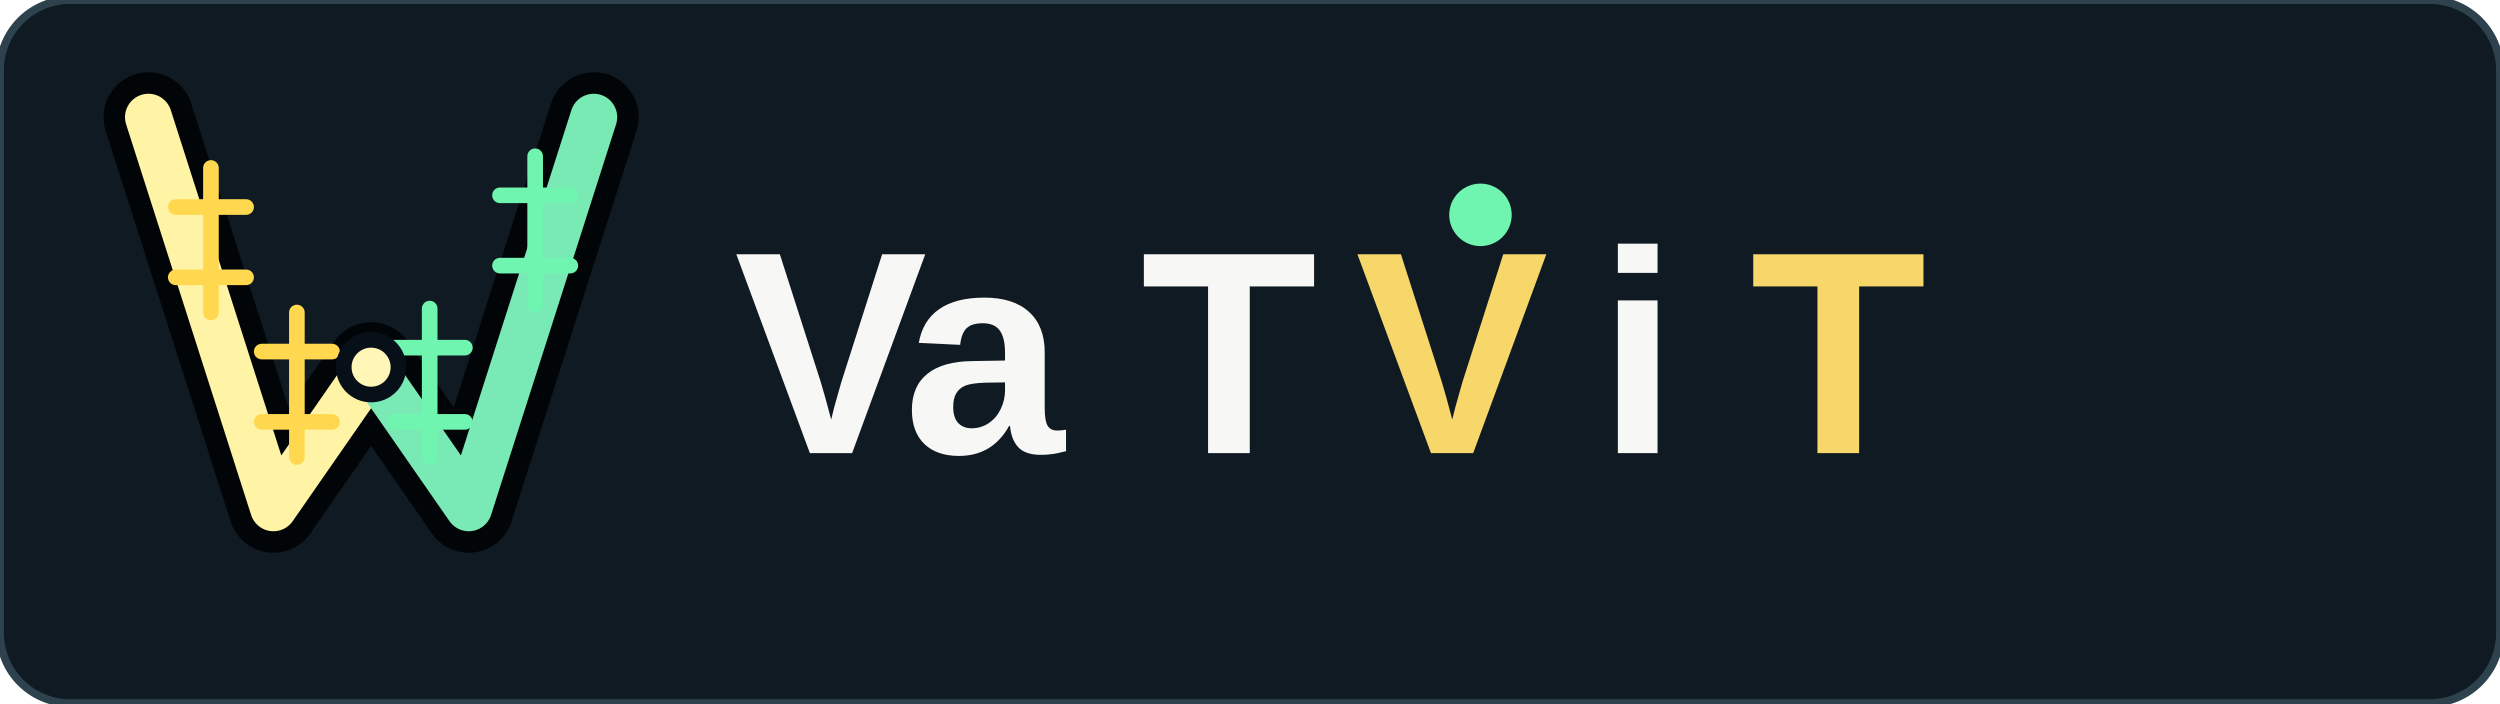
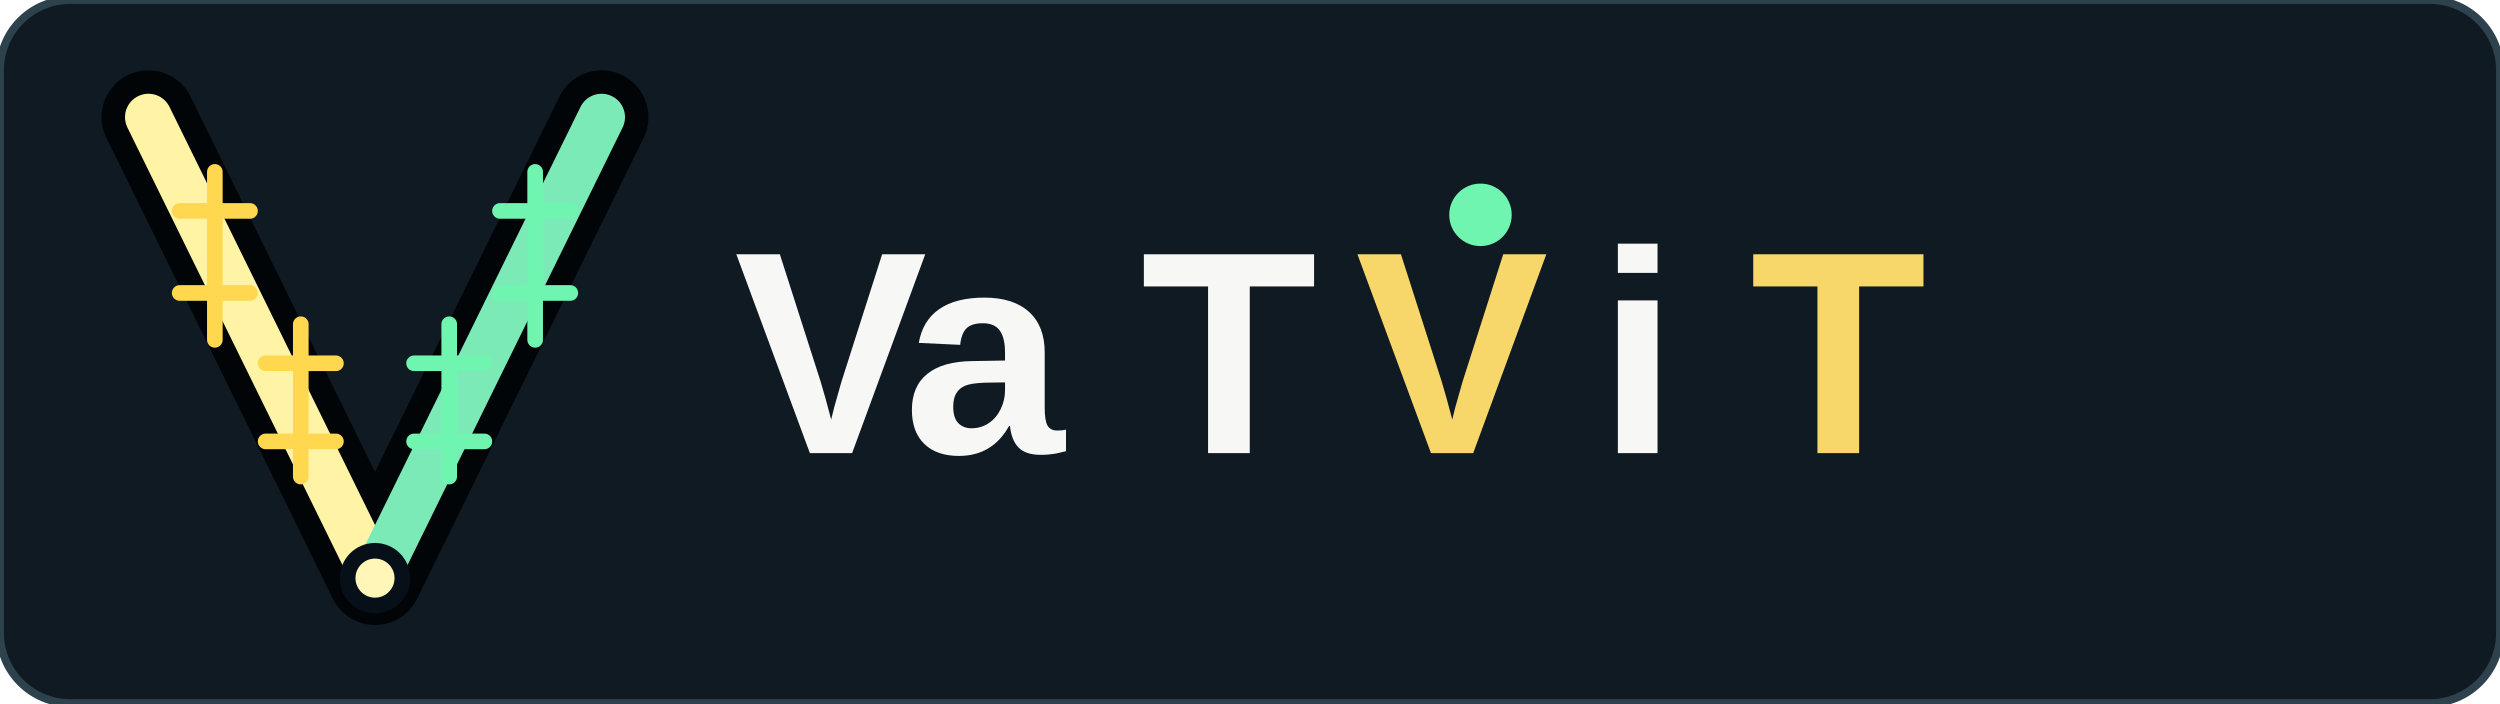
<svg xmlns="http://www.w3.org/2000/svg" width="640" height="180" viewBox="0 0 640 180" fill="none" role="img" aria-labelledby="title desc">
  <defs>
    <linearGradient id="panel" x1="0" y1="0" x2="640" y2="180">
      <stop stop-color="#101A22" />
      <stop offset="1" stop-color="#050709" />
    </linearGradient>
-     <linearGradient id="gold" x1="30" y1="20" x2="145" y2="145">
+     <linearGradient id="gold" x1="35" y1="20" x2="95" y2="140">
      <stop stop-color="#FFF3A6" />
      <stop offset="1" stop-color="#E7A91B" />
    </linearGradient>
-     <linearGradient id="green" x1="95" y1="145" x2="160" y2="20">
+     <linearGradient id="green" x1="95" y1="140" x2="155" y2="20">
      <stop stop-color="#27C982" />
      <stop offset="1" stop-color="#B0FFD7" />
    </linearGradient>
  </defs>
  <rect width="640" height="180" rx="18" fill="url(#panel)" stroke="#2E424D" stroke-width="2" />
-   <g transform="translate(26 18)">
-     <path d="M12 12L44 112L69 76L94 112L126 12" stroke="#020508" stroke-width="23" stroke-linecap="round" stroke-linejoin="round" />
-     <path d="M12 12L44 112L69 76" stroke="url(#gold)" stroke-width="12" stroke-linecap="round" stroke-linejoin="round" />
-     <path d="M69 76L94 112L126 12" stroke="url(#green)" stroke-width="12" stroke-linecap="round" stroke-linejoin="round" />
+   <g transform="translate(24 18)">
+     <path d="M14 12L72 130L130 12" stroke="#020508" stroke-width="24" stroke-linecap="round" stroke-linejoin="round" />
+     <path d="M14 12L72 130" stroke="url(#gold)" stroke-width="12" stroke-linecap="round" />
+     <path d="M72 130L130 12" stroke="url(#green)" stroke-width="12" stroke-linecap="round" />
    <g stroke="#FFD84F" stroke-width="4" stroke-linecap="round">
-       <path d="M28 25V62" />
-       <path d="M19 35H37M19 53H37" />
-       <path d="M50 62V99" />
-       <path d="M41 72H59M41 90H59" />
+       <path d="M31 26V69" />
+       <path d="M22 36H40M22 57H40" />
+       <path d="M53 65V104" />
+       <path d="M44 75H62M44 95H62" />
    </g>
    <g stroke="#70F5B0" stroke-width="4" stroke-linecap="round">
-       <path d="M84 61V99" />
-       <path d="M75 71H93M75 90H93" />
-       <path d="M111 22V60" />
-       <path d="M102 32H120M102 50H120" />
+       <path d="M91 65V104" />
+       <path d="M82 75H100M82 95H100" />
+       <path d="M113 26V69" />
+       <path d="M104 36H122M104 57H122" />
    </g>
-     <circle cx="69" cy="76" r="7" fill="#FFF6B7" stroke="#071018" stroke-width="4" />
+     <circle cx="72" cy="130" r="7" fill="#FFF6B7" stroke="#071018" stroke-width="4" />
  </g>
  <text x="188" y="116" fill="#F7F7F5" font-family="Calibri,Arial,sans-serif" font-size="74" font-weight="700" letter-spacing="-2">Va</text>
  <text x="292" y="116" fill="#F7F7F5" font-family="Calibri,Arial,sans-serif" font-size="74" font-weight="700" letter-spacing="-2">T</text>
  <text x="347" y="116" fill="#F7D66A" font-family="Calibri,Arial,sans-serif" font-size="74" font-weight="700" letter-spacing="-2">V</text>
  <text x="409" y="116" fill="#F7F7F5" font-family="Calibri,Arial,sans-serif" font-size="74" font-weight="700" letter-spacing="-2">i</text>
  <text x="448" y="116" fill="#F7D66A" font-family="Calibri,Arial,sans-serif" font-size="74" font-weight="700" letter-spacing="-2">T</text>
  <circle cx="379" cy="55" r="8" fill="#70F5B0" />
</svg>
